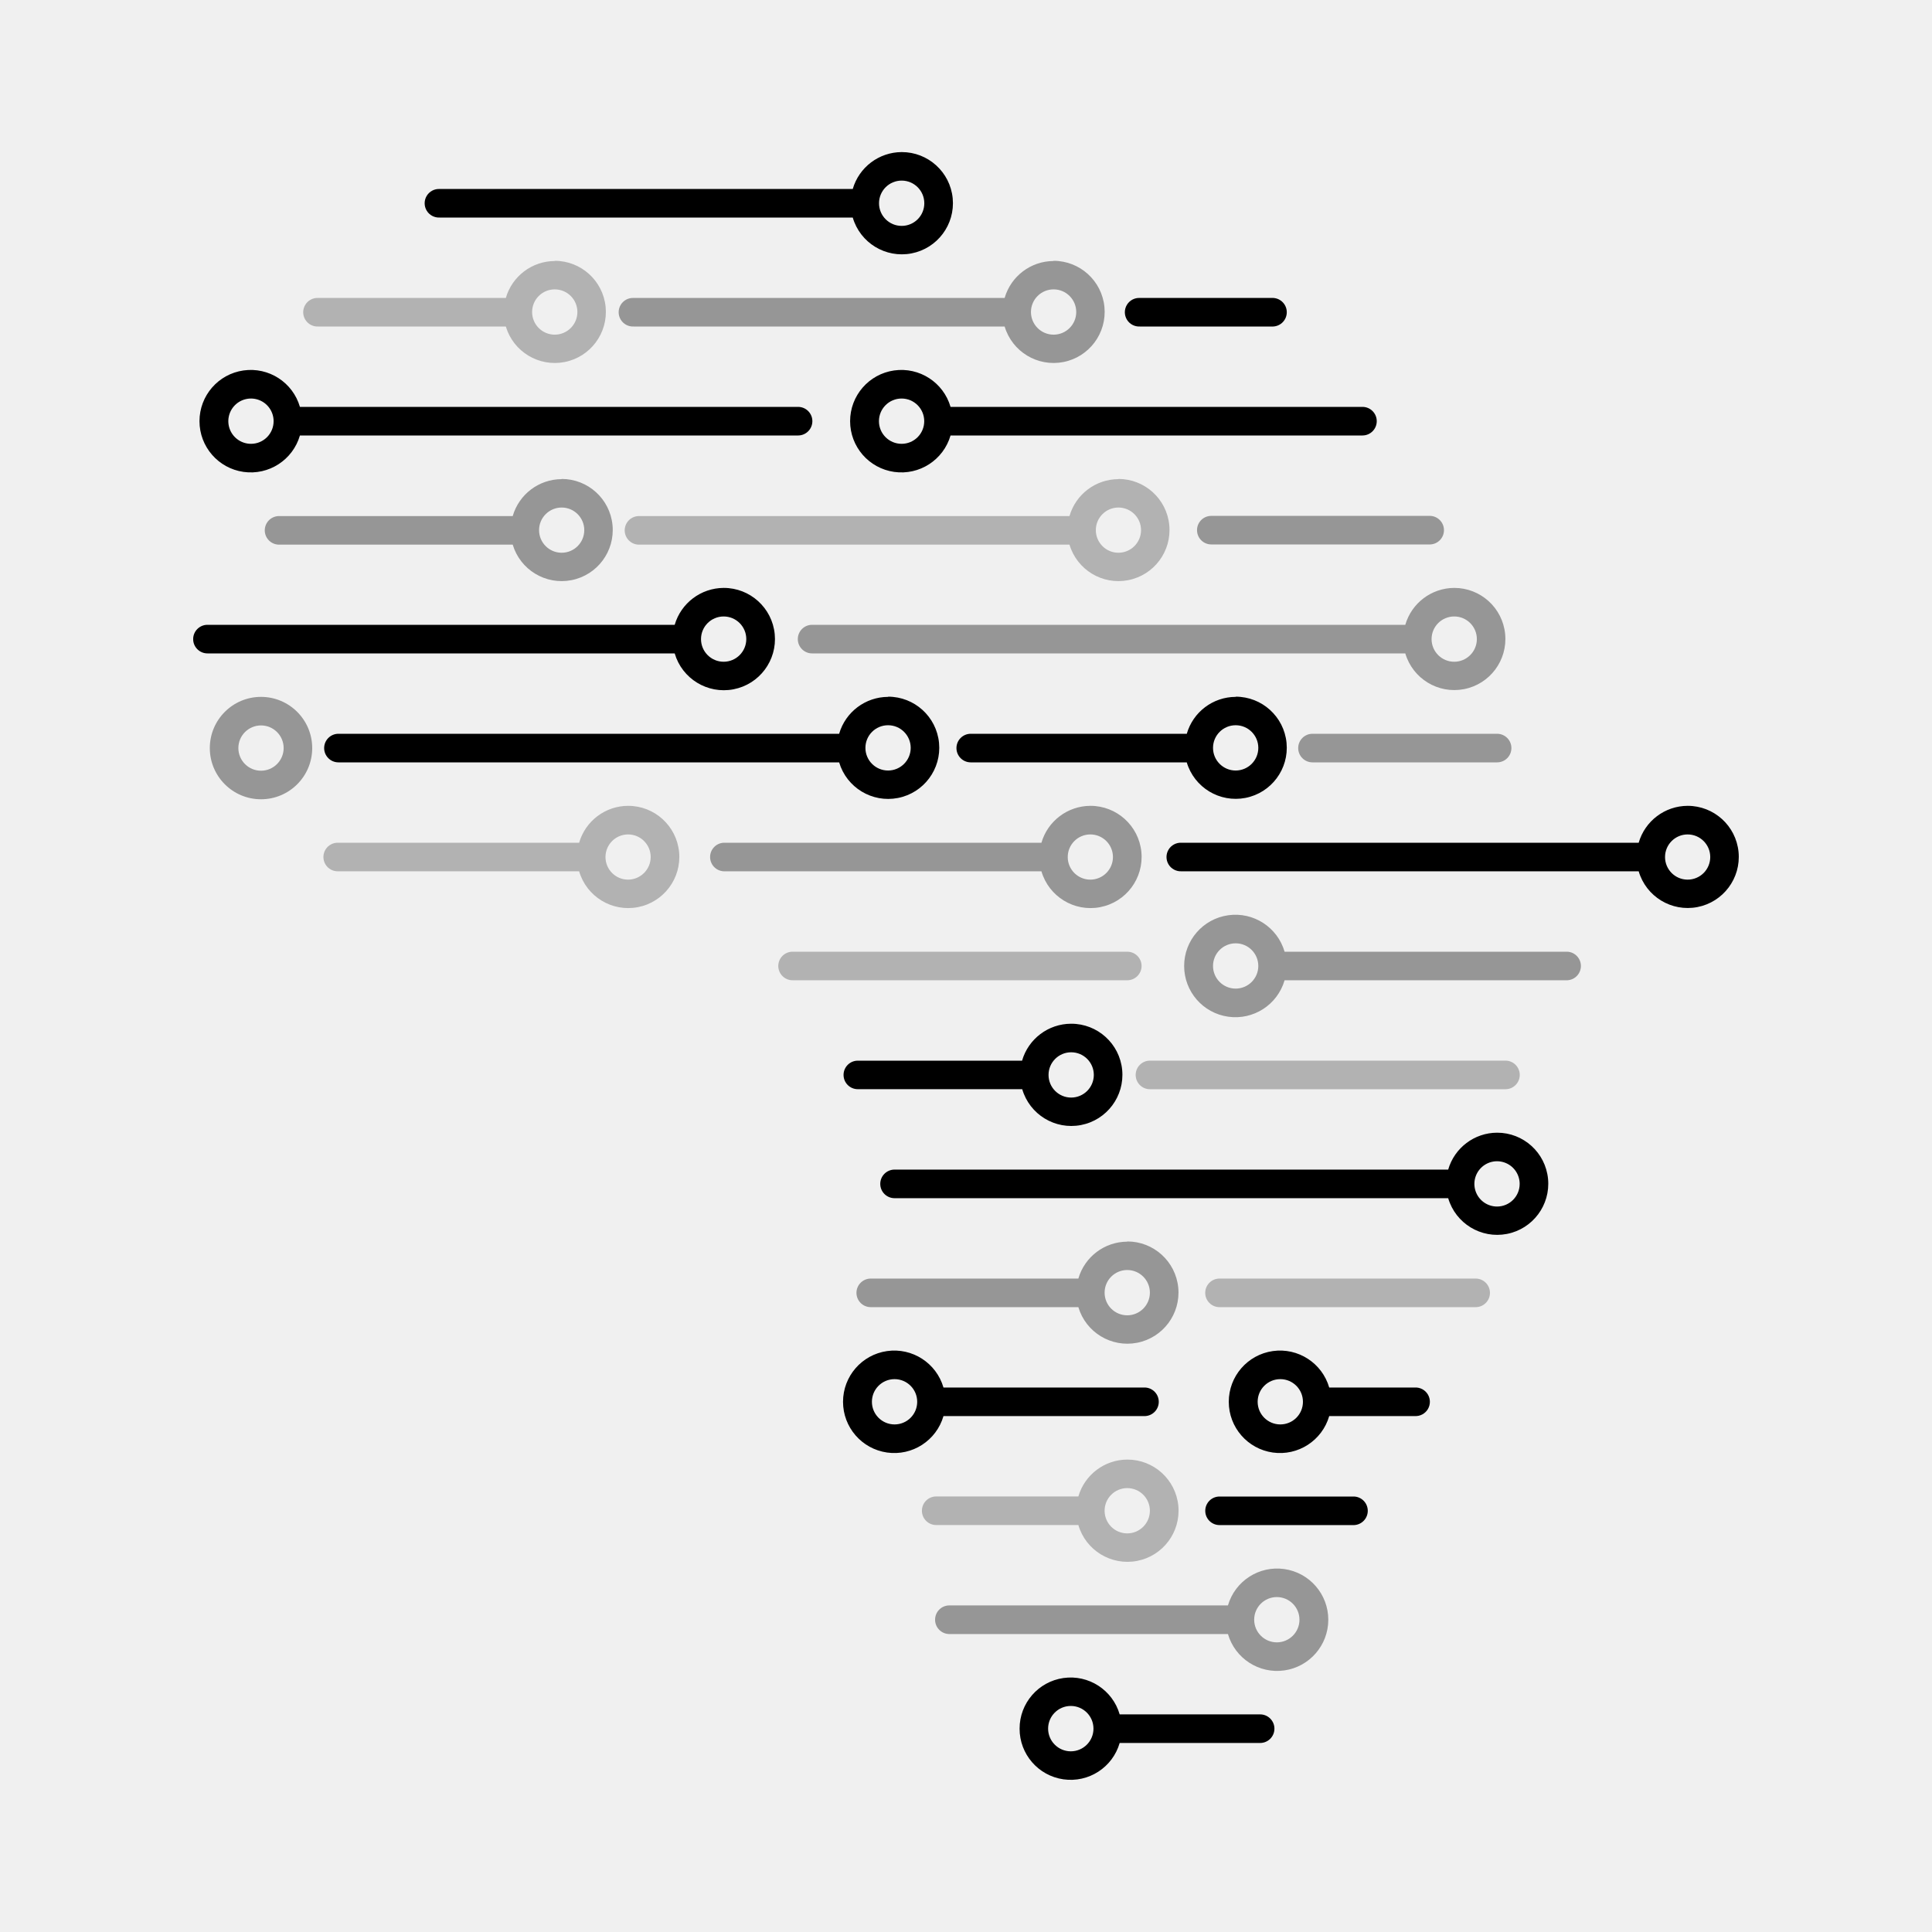
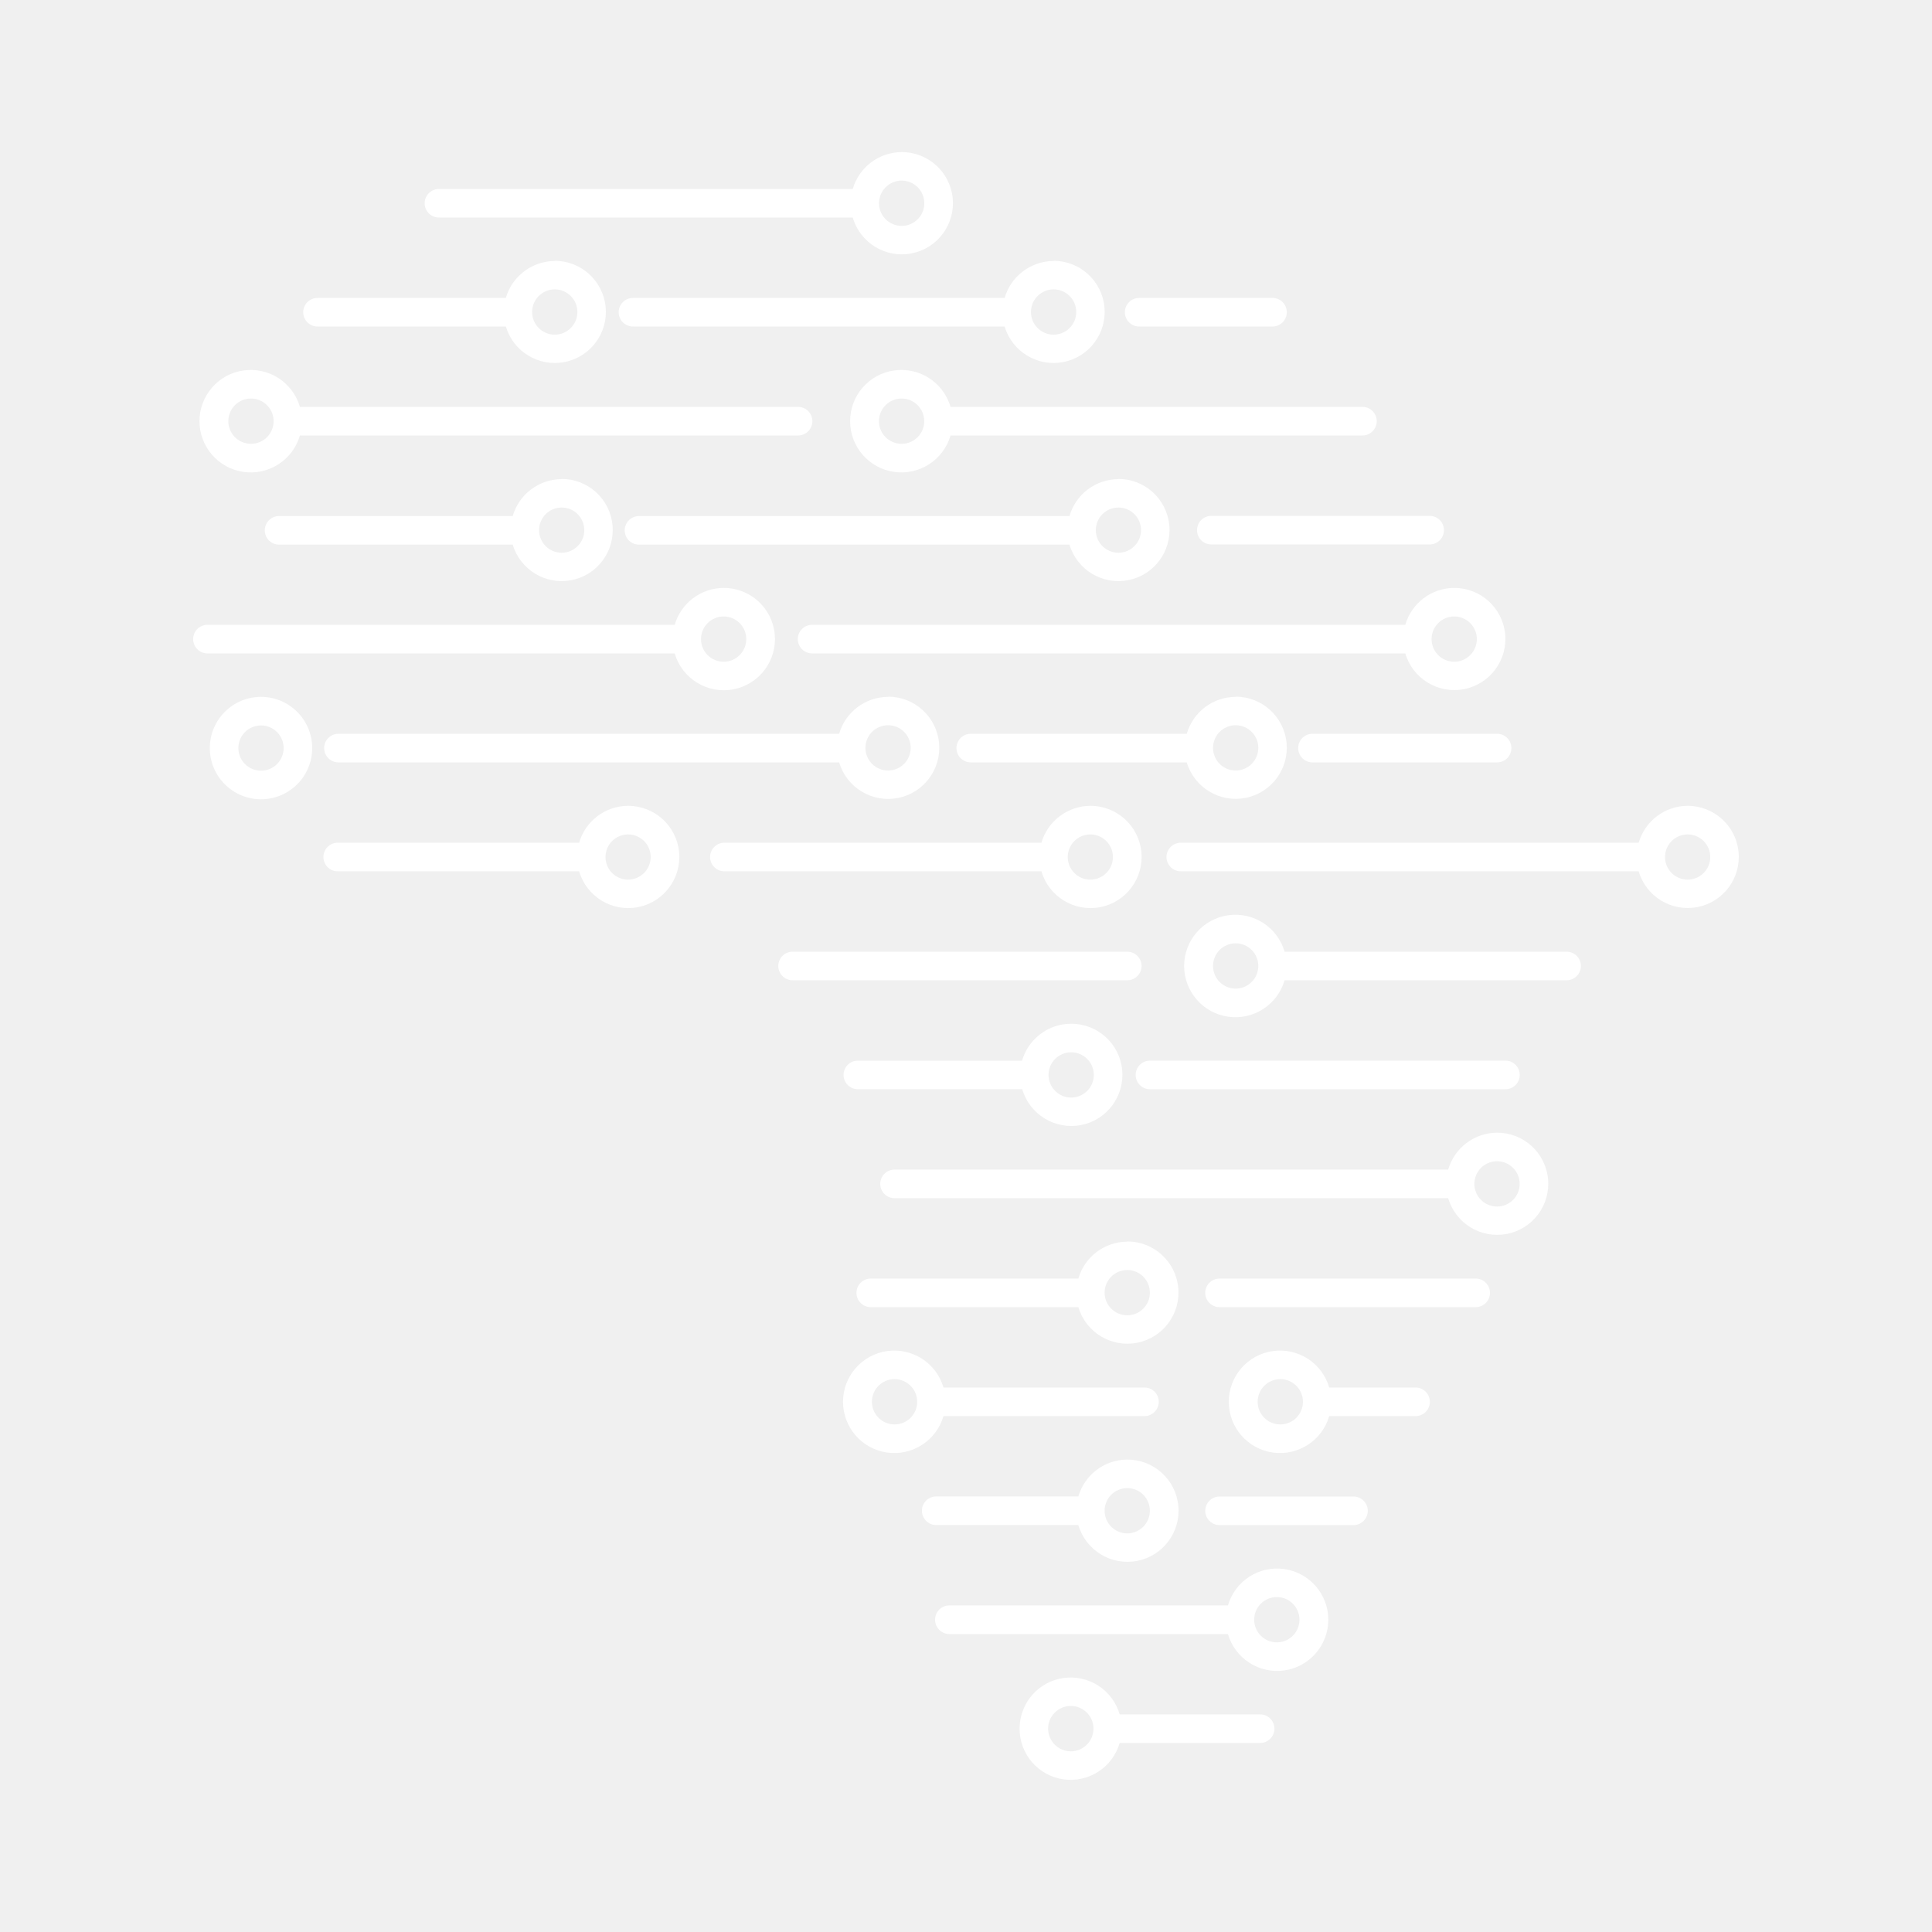
<svg xmlns="http://www.w3.org/2000/svg" id="Layer_1" data-name="Layer 1" viewBox="0 0 500 500">
  <defs>
-     <style>.cls-1{fill:none;}.cls-2{clip-path:url(#clip-path);}.cls-3{clip-path:url(#clip-path-2);}.cls-4{fill:#b2b2b2;}.cls-5{fill:#969696;}</style>
+     <style>.cls-1{fill:none;}.cls-2{clip-path:url(#clip-path);}.cls-3{clip-path:url(#clip-path-2);}.cls-4{fill:#fff;}</style>
    <clipPath id="clip-path">
      <rect class="cls-1" x="50" y="39.36" width="400" height="421.28" />
    </clipPath>
    <clipPath id="clip-path-2">
      <rect class="cls-1" x="50" y="39.36" width="400.01" height="421.28" />
    </clipPath>
  </defs>
-   <g id="Grayscale_Icon" data-name="Grayscale Icon">
+   <g id="White_Icon" data-name="White Icon">
    <g class="cls-2">
      <g class="cls-3">
        <path class="cls-4" d="M381.9,330.89H315.61a3.7,3.7,0,1,0,0,7.4H381.9a3.7,3.7,0,0,0,0-7.4" />
-         <path d="M233.35,39.36a13.24,13.24,0,0,0-12.66,9.55H113.79a3.7,3.7,0,1,0,0,7.39h106.9a13.23,13.23,0,1,0,12.66-16.94m0,19.1a5.86,5.86,0,1,1,5.86-5.85,5.85,5.85,0,0,1-5.86,5.85" />
+         <path class="cls-4" d="M233.35,39.36a13.24,13.24,0,0,0-12.66,9.55H113.79a3.7,3.7,0,1,0,0,7.39h106.9a13.23,13.23,0,1,0,12.66-16.94m0,19.1a5.86,5.86,0,1,1,5.86-5.85,5.85,5.85,0,0,1-5.86,5.85" />
        <path class="cls-4" d="M143.57,67.55a13.23,13.23,0,0,0-12.66,9.56H82.36a3.7,3.7,0,1,0,0,7.39h48.55a13.22,13.22,0,1,0,12.66-17m0,19.11a5.86,5.86,0,1,1,5.86-5.85,5.87,5.87,0,0,1-5.86,5.85" />
-         <path class="cls-5" d="M272.63,67.55A13.22,13.22,0,0,0,260,77.11H164a3.7,3.7,0,1,0,0,7.39h96a13.22,13.22,0,1,0,12.66-17m0,19.11a5.86,5.86,0,1,1,5.87-5.85,5.86,5.86,0,0,1-5.87,5.85" />
-         <path d="M206.54,105.3H77.62a13.26,13.26,0,1,0,0,7.4H206.54a3.7,3.7,0,0,0,0-7.4M65,114.86A5.86,5.86,0,1,1,70.81,109,5.85,5.85,0,0,1,65,114.86" />
-         <path d="M352.62,105.3H246a13.26,13.26,0,1,0,0,7.4h106.6a3.7,3.7,0,0,0,0-7.4m-119.27,9.56a5.86,5.86,0,1,1,5.86-5.85,5.85,5.85,0,0,1-5.86,5.85" />
-         <path class="cls-5" d="M145.36,124a13.23,13.23,0,0,0-12.67,9.56H72.41a3.7,3.7,0,1,0,0,7.39h60.28a13.22,13.22,0,1,0,12.67-17m0,19.1a5.85,5.85,0,1,1,5.85-5.84,5.85,5.85,0,0,1-5.85,5.84" />
+         <path class="cls-4" d="M272.63,67.55A13.22,13.22,0,0,0,260,77.11H164a3.7,3.7,0,1,0,0,7.39h96a13.22,13.22,0,1,0,12.66-17m0,19.11a5.86,5.86,0,1,1,5.87-5.85,5.86,5.86,0,0,1-5.87,5.85" />
+         <path class="cls-4" d="M206.54,105.3H77.62a13.26,13.26,0,1,0,0,7.4H206.54a3.7,3.7,0,0,0,0-7.4M65,114.86A5.86,5.86,0,1,1,70.81,109,5.85,5.85,0,0,1,65,114.86" />
+         <path class="cls-4" d="M352.62,105.3H246a13.26,13.26,0,1,0,0,7.4h106.6a3.7,3.7,0,0,0,0-7.4m-119.27,9.56a5.86,5.86,0,1,1,5.86-5.85,5.85,5.85,0,0,1-5.86,5.85" />
+         <path class="cls-4" d="M145.36,124a13.23,13.23,0,0,0-12.67,9.56H72.41a3.7,3.7,0,1,0,0,7.39h60.28a13.22,13.22,0,1,0,12.67-17m0,19.1a5.85,5.85,0,1,1,5.85-5.84,5.85,5.85,0,0,1-5.85,5.84" />
        <path class="cls-4" d="M289.45,124a13.22,13.22,0,0,0-12.67,9.56H165.56a3.7,3.7,0,1,0,0,7.39H276.78a13.22,13.22,0,1,0,12.67-17m0,19.1a5.85,5.85,0,1,1,5.85-5.84,5.86,5.86,0,0,1-5.85,5.84" />
-         <path class="cls-5" d="M376.35,152.15a13.24,13.24,0,0,0-12.66,9.55H210.17a3.7,3.7,0,1,0,0,7.4H363.69a13.22,13.22,0,1,0,12.66-16.95m0,19.11a5.86,5.86,0,1,1,5.86-5.86,5.87,5.87,0,0,1-5.86,5.86" />
-         <path d="M187.28,152.15a13.27,13.27,0,0,0-12.67,9.55H53.69a3.7,3.7,0,0,0,0,7.4H174.61a13.24,13.24,0,1,0,12.67-16.95m0,19.11a5.86,5.86,0,1,1,5.86-5.86,5.87,5.87,0,0,1-5.86,5.86" />
-         <path d="M229.84,180.35a13.24,13.24,0,0,0-12.67,9.55H87.59a3.7,3.7,0,0,0,0,7.4H217.17a13.23,13.23,0,1,0,12.67-17m0,19.11a5.86,5.86,0,1,1,5.85-5.86,5.87,5.87,0,0,1-5.85,5.86" />
-         <path d="M319.79,180.35a13.2,13.2,0,0,0-12.65,9.55H251.23a3.7,3.7,0,0,0,0,7.4h55.9a13.22,13.22,0,1,0,12.66-17m0,19.11a5.86,5.86,0,1,1,5.86-5.86,5.87,5.87,0,0,1-5.86,5.86" />
-         <path d="M295,84.5h34.51a3.7,3.7,0,0,0,0-7.39H295a3.7,3.7,0,1,0,0,7.39" />
-         <path class="cls-5" d="M309.79,137.21a3.69,3.69,0,0,0,3.69,3.69h56.71a3.7,3.7,0,0,0,0-7.39H313.48a3.68,3.68,0,0,0-3.69,3.7" />
-         <path class="cls-5" d="M67.56,180.35A13.25,13.25,0,1,0,80.8,193.6a13.26,13.26,0,0,0-13.24-13.25m0,19.11a5.86,5.86,0,1,1,5.85-5.86,5.87,5.87,0,0,1-5.85,5.86" />
-         <path class="cls-5" d="M339.67,189.9a3.7,3.7,0,0,0,0,7.4h47.78a3.7,3.7,0,0,0,0-7.4Z" />
+         <path class="cls-4" d="M376.35,152.15a13.24,13.24,0,0,0-12.66,9.55H210.17a3.7,3.7,0,1,0,0,7.4H363.69a13.22,13.22,0,1,0,12.66-16.95m0,19.11a5.86,5.86,0,1,1,5.86-5.86,5.87,5.87,0,0,1-5.86,5.86" />
+         <path class="cls-4" d="M187.28,152.15a13.27,13.27,0,0,0-12.67,9.55H53.69a3.7,3.7,0,0,0,0,7.4H174.61a13.24,13.24,0,1,0,12.67-16.95m0,19.11a5.86,5.86,0,1,1,5.86-5.86,5.87,5.87,0,0,1-5.86,5.86" />
+         <path class="cls-4" d="M229.84,180.35a13.24,13.24,0,0,0-12.67,9.55H87.59a3.7,3.7,0,0,0,0,7.4H217.17a13.23,13.23,0,1,0,12.67-17m0,19.11a5.86,5.86,0,1,1,5.85-5.86,5.87,5.87,0,0,1-5.85,5.86" />
+         <path class="cls-4" d="M319.79,180.35a13.2,13.2,0,0,0-12.65,9.55H251.23a3.7,3.7,0,0,0,0,7.4h55.9a13.22,13.22,0,1,0,12.66-17m0,19.11a5.86,5.86,0,1,1,5.86-5.86,5.87,5.87,0,0,1-5.86,5.86" />
+         <path class="cls-4" d="M295,84.5h34.51a3.7,3.7,0,0,0,0-7.39H295a3.7,3.7,0,1,0,0,7.39" />
+         <path class="cls-4" d="M309.79,137.21a3.69,3.69,0,0,0,3.69,3.69h56.71a3.7,3.7,0,0,0,0-7.39H313.48a3.68,3.68,0,0,0-3.69,3.7" />
+         <path class="cls-4" d="M67.56,180.35A13.25,13.25,0,1,0,80.8,193.6a13.26,13.26,0,0,0-13.24-13.25m0,19.11a5.86,5.86,0,1,1,5.85-5.86,5.87,5.87,0,0,1-5.85,5.86" />
+         <path class="cls-4" d="M339.67,189.9a3.7,3.7,0,0,0,0,7.4h47.78a3.7,3.7,0,0,0,0-7.4Z" />
        <path class="cls-4" d="M162.55,208.55a13.22,13.22,0,0,0-12.67,9.55H87.59a3.7,3.7,0,1,0,0,7.39h62.29a13.23,13.23,0,1,0,12.67-16.94m0,19.1a5.85,5.85,0,1,1,5.85-5.86,5.88,5.88,0,0,1-5.85,5.86" />
-         <path class="cls-5" d="M282.19,208.55a13.25,13.25,0,0,0-12.67,9.55H187.28a3.7,3.7,0,0,0,0,7.39h82.24a13.23,13.23,0,1,0,12.67-16.94m0,19.1a5.85,5.85,0,1,1,5.84-5.86,5.86,5.86,0,0,1-5.84,5.86" />
-         <path d="M436.75,208.55a13.23,13.23,0,0,0-12.66,9.55H305.78a3.7,3.7,0,1,0,0,7.39H424.09a13.22,13.22,0,1,0,12.66-16.94m0,19.1a5.85,5.85,0,1,1,5.86-5.86,5.85,5.85,0,0,1-5.86,5.86" />
+         <path class="cls-4" d="M282.19,208.55a13.25,13.25,0,0,0-12.67,9.55H187.28a3.7,3.7,0,0,0,0,7.39h82.24a13.23,13.23,0,1,0,12.67-16.94m0,19.1a5.85,5.85,0,1,1,5.84-5.86,5.86,5.86,0,0,1-5.84,5.86" />
+         <path class="cls-4" d="M436.75,208.55a13.23,13.23,0,0,0-12.66,9.55H305.78a3.7,3.7,0,1,0,0,7.39H424.09a13.22,13.22,0,1,0,12.66-16.94m0,19.1a5.85,5.85,0,1,1,5.86-5.86,5.85,5.85,0,0,1-5.86,5.86" />
        <path class="cls-4" d="M295.44,250a3.7,3.7,0,0,0-3.7-3.7H205.31a3.7,3.7,0,1,0,0,7.39h86.43a3.7,3.7,0,0,0,3.7-3.69" />
-         <path class="cls-5" d="M405.63,246.3H332.45a13.26,13.26,0,1,0,0,7.39h73.18a3.7,3.7,0,0,0,0-7.39m-85.84,9.55a5.86,5.86,0,1,1,5.86-5.85,5.87,5.87,0,0,1-5.86,5.85" />
+         <path class="cls-4" d="M405.63,246.3H332.45a13.26,13.26,0,1,0,0,7.39h73.18a3.7,3.7,0,0,0,0-7.39m-85.84,9.55a5.86,5.86,0,1,1,5.86-5.85,5.87,5.87,0,0,1-5.86,5.85" />
        <path class="cls-4" d="M293.91,278.19a3.69,3.69,0,0,0,3.7,3.7h92a3.7,3.7,0,1,0,0-7.4h-92a3.7,3.7,0,0,0-3.7,3.7" />
-         <path d="M277.18,264.94a13.24,13.24,0,0,0-12.67,9.56H222a3.69,3.69,0,1,0,0,7.38h42.55a13.23,13.23,0,1,0,12.67-16.94m0,19.11a5.86,5.86,0,1,1,5.86-5.86,5.87,5.87,0,0,1-5.86,5.86" />
-         <path d="M387.45,293.14a13.22,13.22,0,0,0-12.66,9.55H231.51a3.7,3.7,0,1,0,0,7.4H374.79a13.22,13.22,0,1,0,12.66-16.95m0,19.11a5.86,5.86,0,1,1,5.84-5.86,5.86,5.86,0,0,1-5.84,5.86" />
-         <path class="cls-5" d="M291.74,321.34a13.22,13.22,0,0,0-12.66,9.55H225.35a3.7,3.7,0,1,0,0,7.4h53.73a13.23,13.23,0,1,0,12.66-17m0,19.11a5.86,5.86,0,1,1,5.85-5.87,5.87,5.87,0,0,1-5.85,5.87" />
-         <path d="M296.38,359.09H244.17a13.26,13.26,0,1,0,0,7.39h52.21a3.7,3.7,0,0,0,0-7.39m-64.87,9.55a5.86,5.86,0,1,1,5.86-5.85,5.85,5.85,0,0,1-5.86,5.85" />
-         <path d="M366.18,359.09H344a13.26,13.26,0,1,0,0,7.39h22.16a3.7,3.7,0,1,0,0-7.39m-34.83,9.55a5.86,5.86,0,1,1,5.87-5.85,5.85,5.85,0,0,1-5.87,5.85" />
+         <path class="cls-4" d="M277.18,264.94a13.24,13.24,0,0,0-12.67,9.56H222a3.69,3.69,0,1,0,0,7.38h42.55a13.23,13.23,0,1,0,12.67-16.94m0,19.11a5.86,5.86,0,1,1,5.86-5.86,5.87,5.87,0,0,1-5.86,5.86" />
+         <path class="cls-4" d="M387.45,293.14a13.22,13.22,0,0,0-12.66,9.55H231.51a3.7,3.7,0,1,0,0,7.4H374.79a13.22,13.22,0,1,0,12.66-16.95m0,19.11a5.86,5.86,0,1,1,5.84-5.86,5.86,5.86,0,0,1-5.84,5.86" />
+         <path class="cls-4" d="M291.74,321.34a13.22,13.22,0,0,0-12.66,9.55H225.35a3.7,3.7,0,1,0,0,7.4h53.73a13.23,13.23,0,1,0,12.66-17m0,19.11a5.86,5.86,0,1,1,5.85-5.87,5.87,5.87,0,0,1-5.85,5.87" />
+         <path class="cls-4" d="M296.38,359.09H244.17a13.26,13.26,0,1,0,0,7.39h52.21a3.7,3.7,0,0,0,0-7.39m-64.87,9.55a5.86,5.86,0,1,1,5.86-5.85,5.85,5.85,0,0,1-5.86,5.85" />
+         <path class="cls-4" d="M366.18,359.09H344a13.26,13.26,0,1,0,0,7.39h22.16a3.7,3.7,0,1,0,0-7.39m-34.83,9.55a5.86,5.86,0,1,1,5.87-5.85,5.85,5.85,0,0,1-5.87,5.85" />
        <path class="cls-4" d="M291.74,377.74a13.22,13.22,0,0,0-12.66,9.54H242.29a3.7,3.7,0,0,0,0,7.4h36.79a13.23,13.23,0,1,0,12.66-16.94m0,19.1a5.86,5.86,0,1,1,5.85-5.86,5.87,5.87,0,0,1-5.85,5.86" />
-         <path d="M311.92,391a3.69,3.69,0,0,0,3.69,3.69h34.86a3.7,3.7,0,0,0,0-7.39H315.61a3.69,3.69,0,0,0-3.69,3.7" />
-         <path class="cls-5" d="M242,419.17a3.7,3.7,0,0,0,3.69,3.72h72.1a13.25,13.25,0,1,0,0-7.41h-72.1a3.69,3.69,0,0,0-3.69,3.69m82.58,0a5.86,5.86,0,1,1,5.86,5.87,5.87,5.87,0,0,1-5.86-5.87" />
-         <path d="M263.87,447.38a13.21,13.21,0,0,0,25.9,3.7h36.35a3.7,3.7,0,0,0,0-7.4H289.77a13.21,13.21,0,0,0-25.9,3.7m7.38,0a5.87,5.87,0,1,1,5.87,5.86,5.88,5.88,0,0,1-5.87-5.86" />
+         <path class="cls-4" d="M311.92,391a3.69,3.69,0,0,0,3.69,3.69h34.86a3.7,3.7,0,0,0,0-7.39H315.61a3.69,3.69,0,0,0-3.69,3.7" />
+         <path class="cls-4" d="M242,419.17a3.7,3.7,0,0,0,3.69,3.72h72.1a13.25,13.25,0,1,0,0-7.41h-72.1a3.69,3.69,0,0,0-3.69,3.69m82.58,0a5.86,5.86,0,1,1,5.86,5.87,5.87,5.87,0,0,1-5.86-5.87" />
+         <path class="cls-4" d="M263.87,447.38a13.21,13.21,0,0,0,25.9,3.7h36.35a3.7,3.7,0,0,0,0-7.4H289.77a13.21,13.21,0,0,0-25.9,3.7m7.38,0a5.87,5.87,0,1,1,5.87,5.86,5.88,5.88,0,0,1-5.87-5.86" />
      </g>
    </g>
  </g>
</svg>
